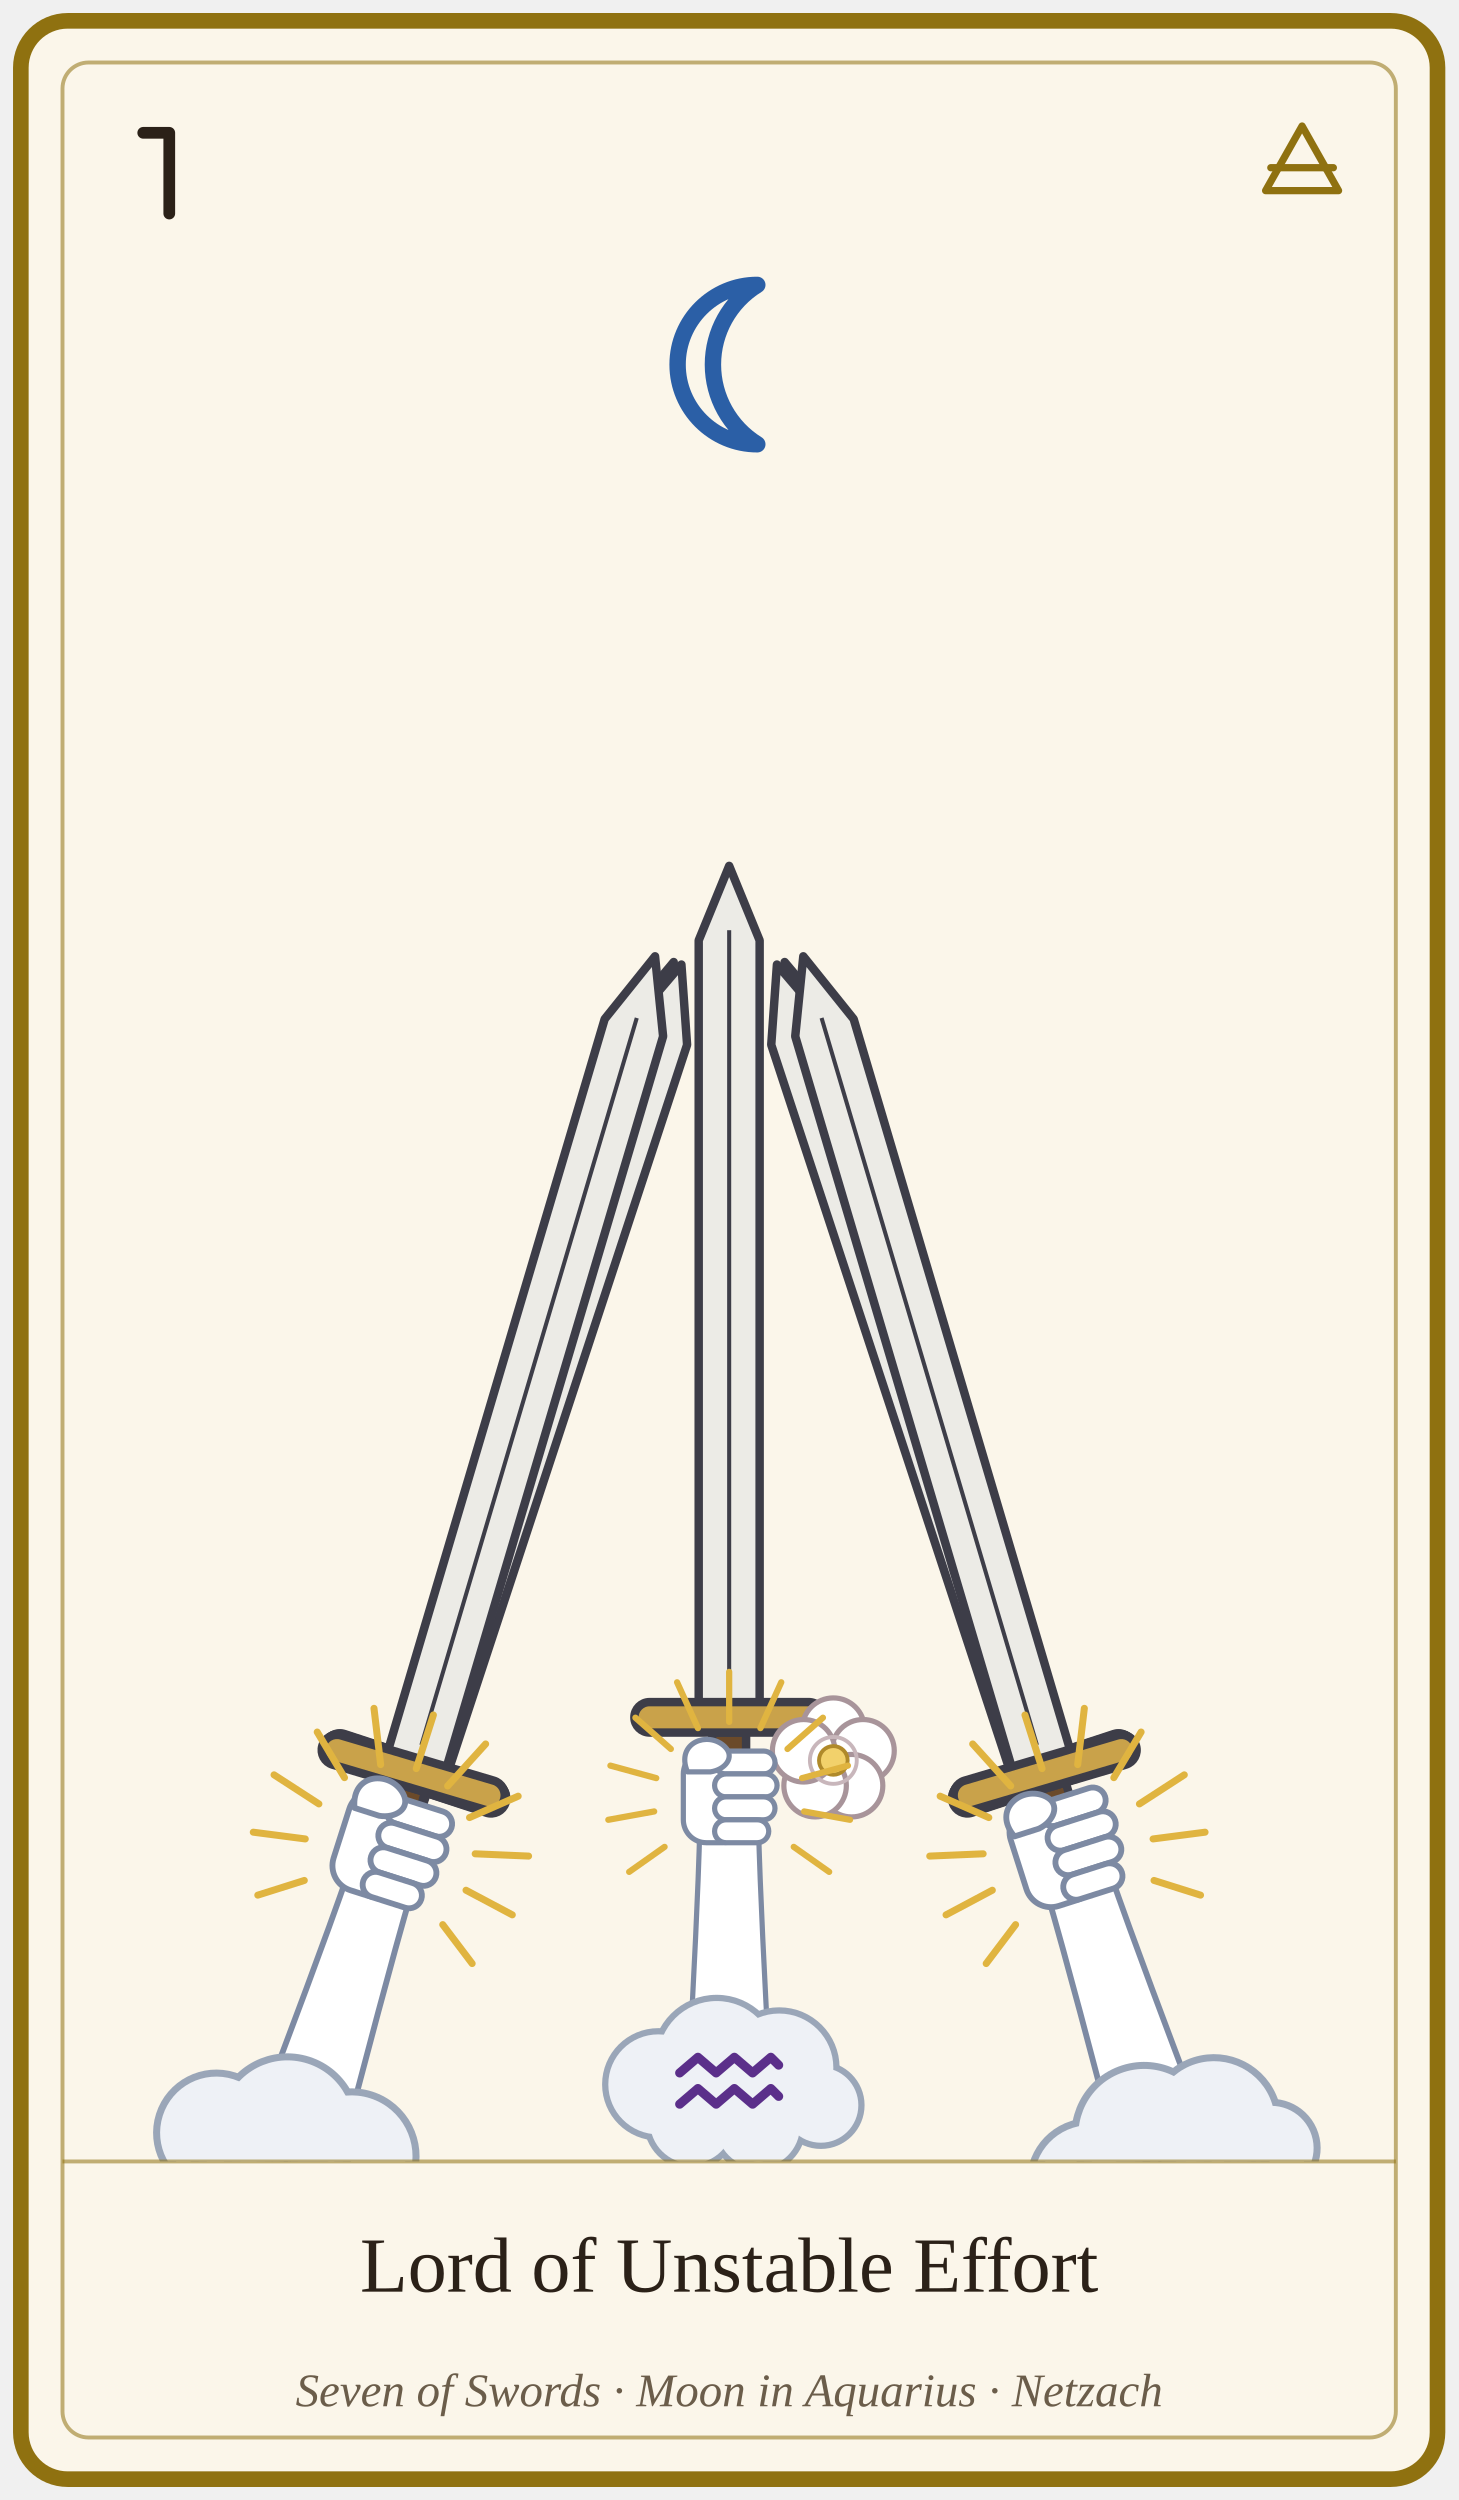
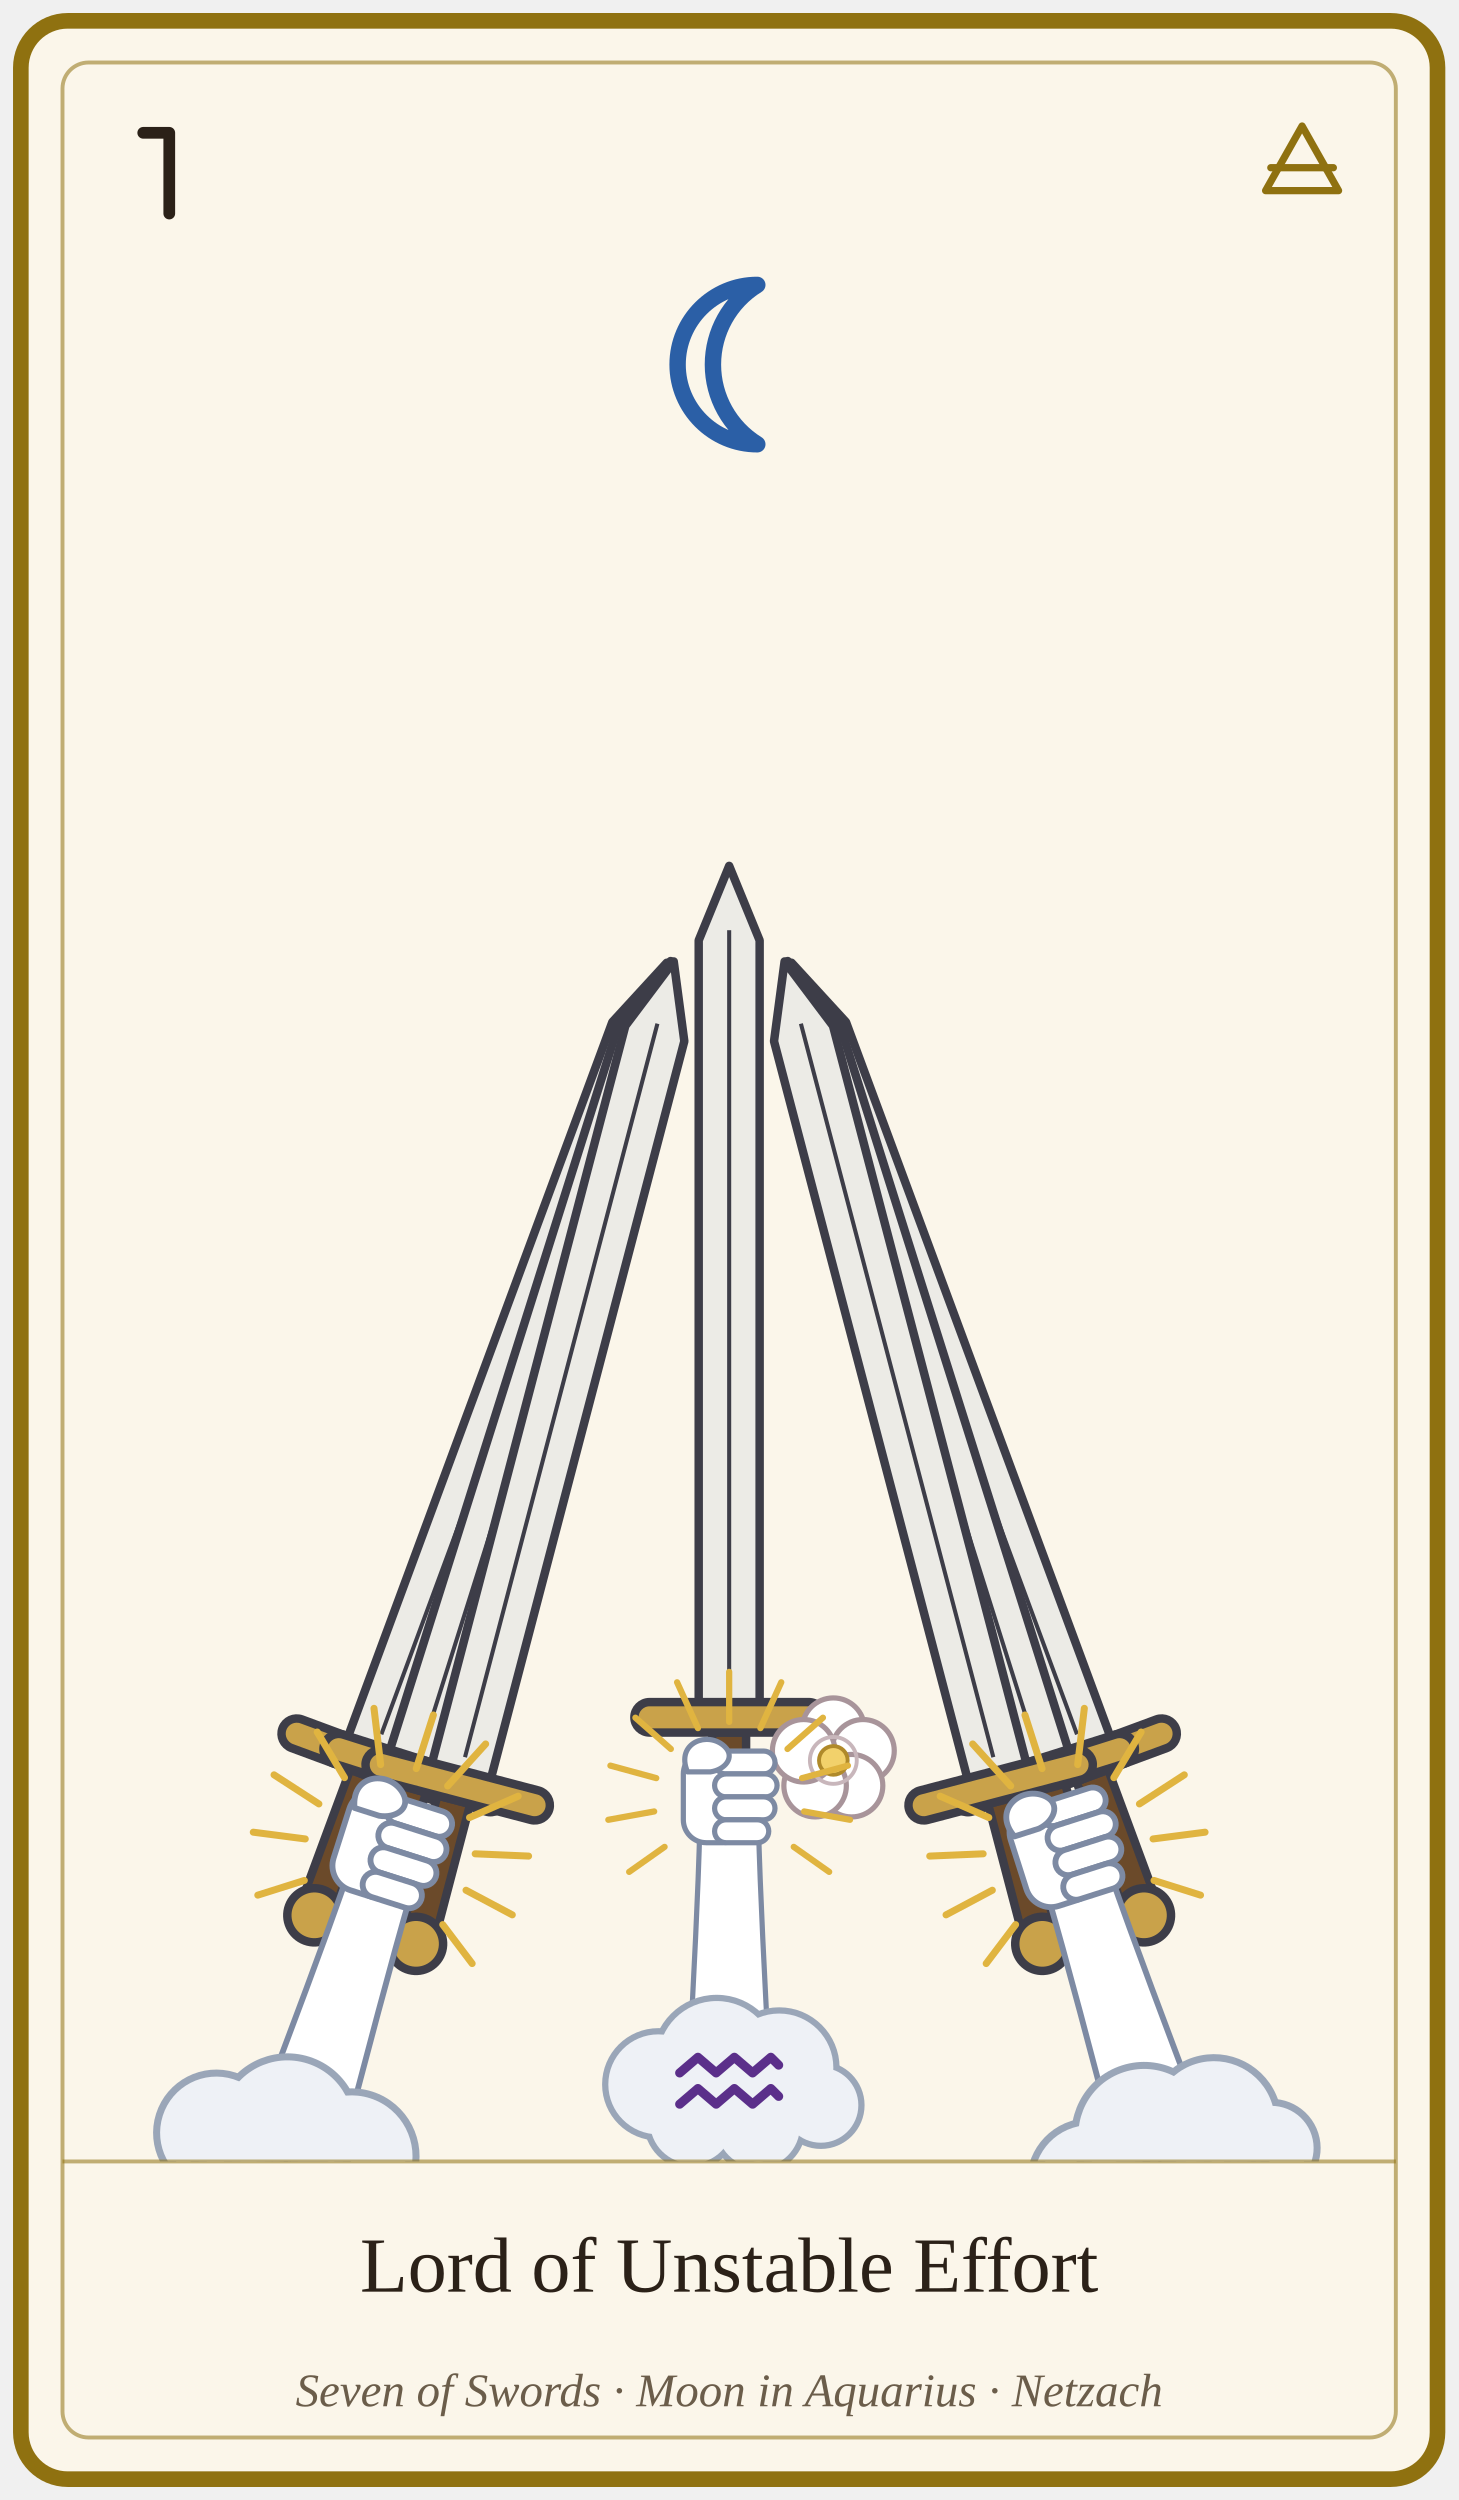
<svg xmlns="http://www.w3.org/2000/svg" viewBox="0 0 560 960" width="560" height="960" role="img" aria-labelledby="t d">
  <defs>
    <g id="p-hand">
      <g stroke="#e0b440" stroke-width="3" stroke-linecap="round">
        <line x1="0" y1="-36" x2="0" y2="-60" />
        <line x1="15" y1="-33" x2="25" y2="-55" />
        <line x1="-15" y1="-33" x2="-25" y2="-55" />
        <line x1="28" y1="-23" x2="45" y2="-38" />
        <line x1="-28" y1="-23" x2="-45" y2="-38" />
        <line x1="35" y1="-9" x2="57" y2="-15" />
        <line x1="-35" y1="-9" x2="-57" y2="-15" />
        <line x1="36" y1="7" x2="58" y2="11" />
        <line x1="-36" y1="7" x2="-58" y2="11" />
        <line x1="31" y1="24" x2="48" y2="36" />
        <line x1="-31" y1="24" x2="-48" y2="36" />
      </g>
      <g fill="#ffffff" stroke="#7d8aa3" stroke-width="2.5" stroke-linejoin="round">
        <path d="M-14 12 C-15 50 -17 85 -19 125 L19 125 C17 85 15 50 14 12 Z" />
        <rect x="-22" y="-22" width="30" height="44" rx="11" />
        <rect x="-7" y="-22" width="29" height="11" rx="5.5" />
        <rect x="-7" y="-11" width="30" height="11" rx="5.5" />
        <rect x="-7" y="0" width="29" height="11" rx="5.5" />
        <rect x="-7" y="11" width="26" height="11" rx="5.5" />
        <path d="M-20 -12 C-26 -26 -10 -32 -2 -24 C3 -19 -2 -13 -9 -12 Z" />
      </g>
      <g fill="none" stroke="#9aa6b8" stroke-width="6">
        <circle cx="-34" cy="138" r="24" />
        <circle cx="-6" cy="126" r="28" />
        <circle cx="24" cy="130" r="26" />
        <circle cx="44" cy="148" r="18" />
        <circle cx="-18" cy="156" r="20" />
        <circle cx="14" cy="158" r="20" />
      </g>
      <g fill="currentColor">
        <circle cx="-34" cy="138" r="24" />
        <circle cx="-6" cy="126" r="28" />
        <circle cx="24" cy="130" r="26" />
        <circle cx="44" cy="148" r="18" />
        <circle cx="-18" cy="156" r="20" />
        <circle cx="14" cy="158" r="20" />
      </g>
    </g>
    <g id="p-rose">
      <g fill="currentColor" stroke="#a8949a" stroke-width="2">
        <circle cx="0" cy="-12" r="12" />
        <circle cx="11.4" cy="-3.7" r="12" />
        <circle cx="7" cy="9.7" r="12" />
        <circle cx="-7" cy="9.7" r="12" />
        <circle cx="-11.4" cy="-3.7" r="12" />
      </g>
      <g fill="none" stroke="#c8b6bb" stroke-width="1.5">
        <circle r="9" />
      </g>
      <circle r="5.5" fill="#f2d16b" stroke="#b08a2a" stroke-width="1.5" />
    </g>
    <g id="p-sword">
      <g stroke="#3d3d48" stroke-width="2.5" stroke-linejoin="round">
        <path d="M0 -275 L9 -253 L9 -26 L-9 -26 L-9 -253 Z" fill="#ecebe6" />
        <line x1="0" y1="-256" x2="0" y2="-32" stroke-width="1.2" />
        <rect x="-5" y="-19" width="10" height="38" fill="#6b4a2a" />
        <rect x="-28" y="-28" width="56" height="9" rx="4.5" fill="currentColor" />
        <circle cx="0" cy="25" r="8" fill="currentColor" />
      </g>
    </g>
    <clipPath id="pic">
      <rect x="24" y="24" width="512" height="806" rx="10" />
    </clipPath>
  </defs>
  <rect x="8" y="8" width="544" height="944" rx="18" fill="#fbf6ea" stroke="#8f7110" stroke-width="6" />
  <rect x="24" y="24" width="512" height="912" rx="10" fill="none" stroke="#8f7110" stroke-width="1.5" opacity=".55" />
  <g clip-path="url(#pic)">
-     <use href="#p-sword" transform="translate(150 710) rotate(17.7) scale(1.3)" style="color:#c9a24a" />
-     <use href="#p-sword" transform="translate(150 710) rotate(18.2) scale(1.3)" style="color:#c9a24a" />
-     <use href="#p-sword" transform="translate(150 710) rotate(16.5) scale(1.3)" style="color:#c9a24a" />
-     <use href="#p-sword" transform="translate(410 710) rotate(-17.7) scale(1.3)" style="color:#c9a24a" />
-     <use href="#p-sword" transform="translate(410 710) rotate(-18.2) scale(1.3)" style="color:#c9a24a" />
-     <use href="#p-sword" transform="translate(410 710) rotate(-16.5) scale(1.3)" style="color:#c9a24a" />
+     <use href="#p-sword" transform="translate(132 705) rotate(20.3) scale(1.3)" style="color:#c9a24a" />
+     <use href="#p-sword" transform="translate(150 710) rotate(17.5) scale(1.3)" style="color:#c9a24a" />
+     <use href="#p-sword" transform="translate(168 715) rotate(14.7) scale(1.3)" style="color:#c9a24a" />
+     <use href="#p-sword" transform="translate(428 705) rotate(-20.3) scale(1.3)" style="color:#c9a24a" />
+     <use href="#p-sword" transform="translate(410 710) rotate(-17.5) scale(1.3)" style="color:#c9a24a" />
+     <use href="#p-sword" transform="translate(392 715) rotate(-14.7) scale(1.3)" style="color:#c9a24a" />
    <use href="#p-hand" transform="translate(150 710) rotate(17.7) scale(0.9)" style="color:#eef1f6" />
    <use href="#p-hand" transform="translate(410 710) rotate(-17.7) scale(0.9)" style="color:#eef1f6" />
    <use href="#p-sword" transform="translate(280 690) scale(1.3)" style="color:#c9a24a" />
    <use href="#p-rose" transform="translate(320 676)" style="color:#ffffff" />
    <use href="#p-hand" transform="translate(280 690) scale(0.8)" style="color:#eef1f6" />
    <g transform="translate(235 95) scale(0.9)" style="color:#2b5fa6" fill="none" stroke="currentColor" stroke-width="7" stroke-linecap="round" stroke-linejoin="round" data-glyph="planet-moon">
      <path d="M62 16 A34 34 0 1 0 62 84 A40 40 0 0 1 62 16 Z" />
    </g>
    <g transform="translate(255 775) scale(0.5)" style="color:#5b2f8a" fill="none" stroke="currentColor" stroke-width="7" stroke-linecap="round" stroke-linejoin="round" data-glyph="sign-aquarius">
      <path d="M12 42 L26 30 L40 42 L54 30 L68 42 L82 30 L88 36" />
      <path d="M12 66 L26 54 L40 66 L54 54 L68 66 L82 54 L88 60" />
    </g>
  </g>
  <line x1="24" y1="830" x2="536" y2="830" stroke="#8f7110" stroke-width="1.5" opacity=".55" />
  <g transform="translate(36 40) scale(0.5)" style="color:#2b2118" fill="none" stroke="currentColor" stroke-width="9" stroke-linecap="round" stroke-linejoin="round" data-glyph="hebrew-vau">
    <path d="M38 22 L58 22 L58 84" />
  </g>
  <g transform="translate(480 42) scale(0.4)" style="color:#8f7110" fill="none" stroke="currentColor" stroke-width="7" stroke-linecap="round" stroke-linejoin="round" data-glyph="element-air">
    <path d="M50 16 L85 78 L15 78 Z" />
    <line x1="20" y1="56" x2="80" y2="56" />
  </g>
  <text x="280" y="880" font-size="30" text-anchor="middle" fill="#2b2118" font-family="Georgia, 'Times New Roman', serif">Lord of Unstable Effort</text>
  <text x="280" y="924" font-size="18" text-anchor="middle" fill="#6b5d4a" font-family="Georgia, 'Times New Roman', serif" font-style="italic">Seven of Swords · Moon in Aquarius · Netzach</text>
</svg>
